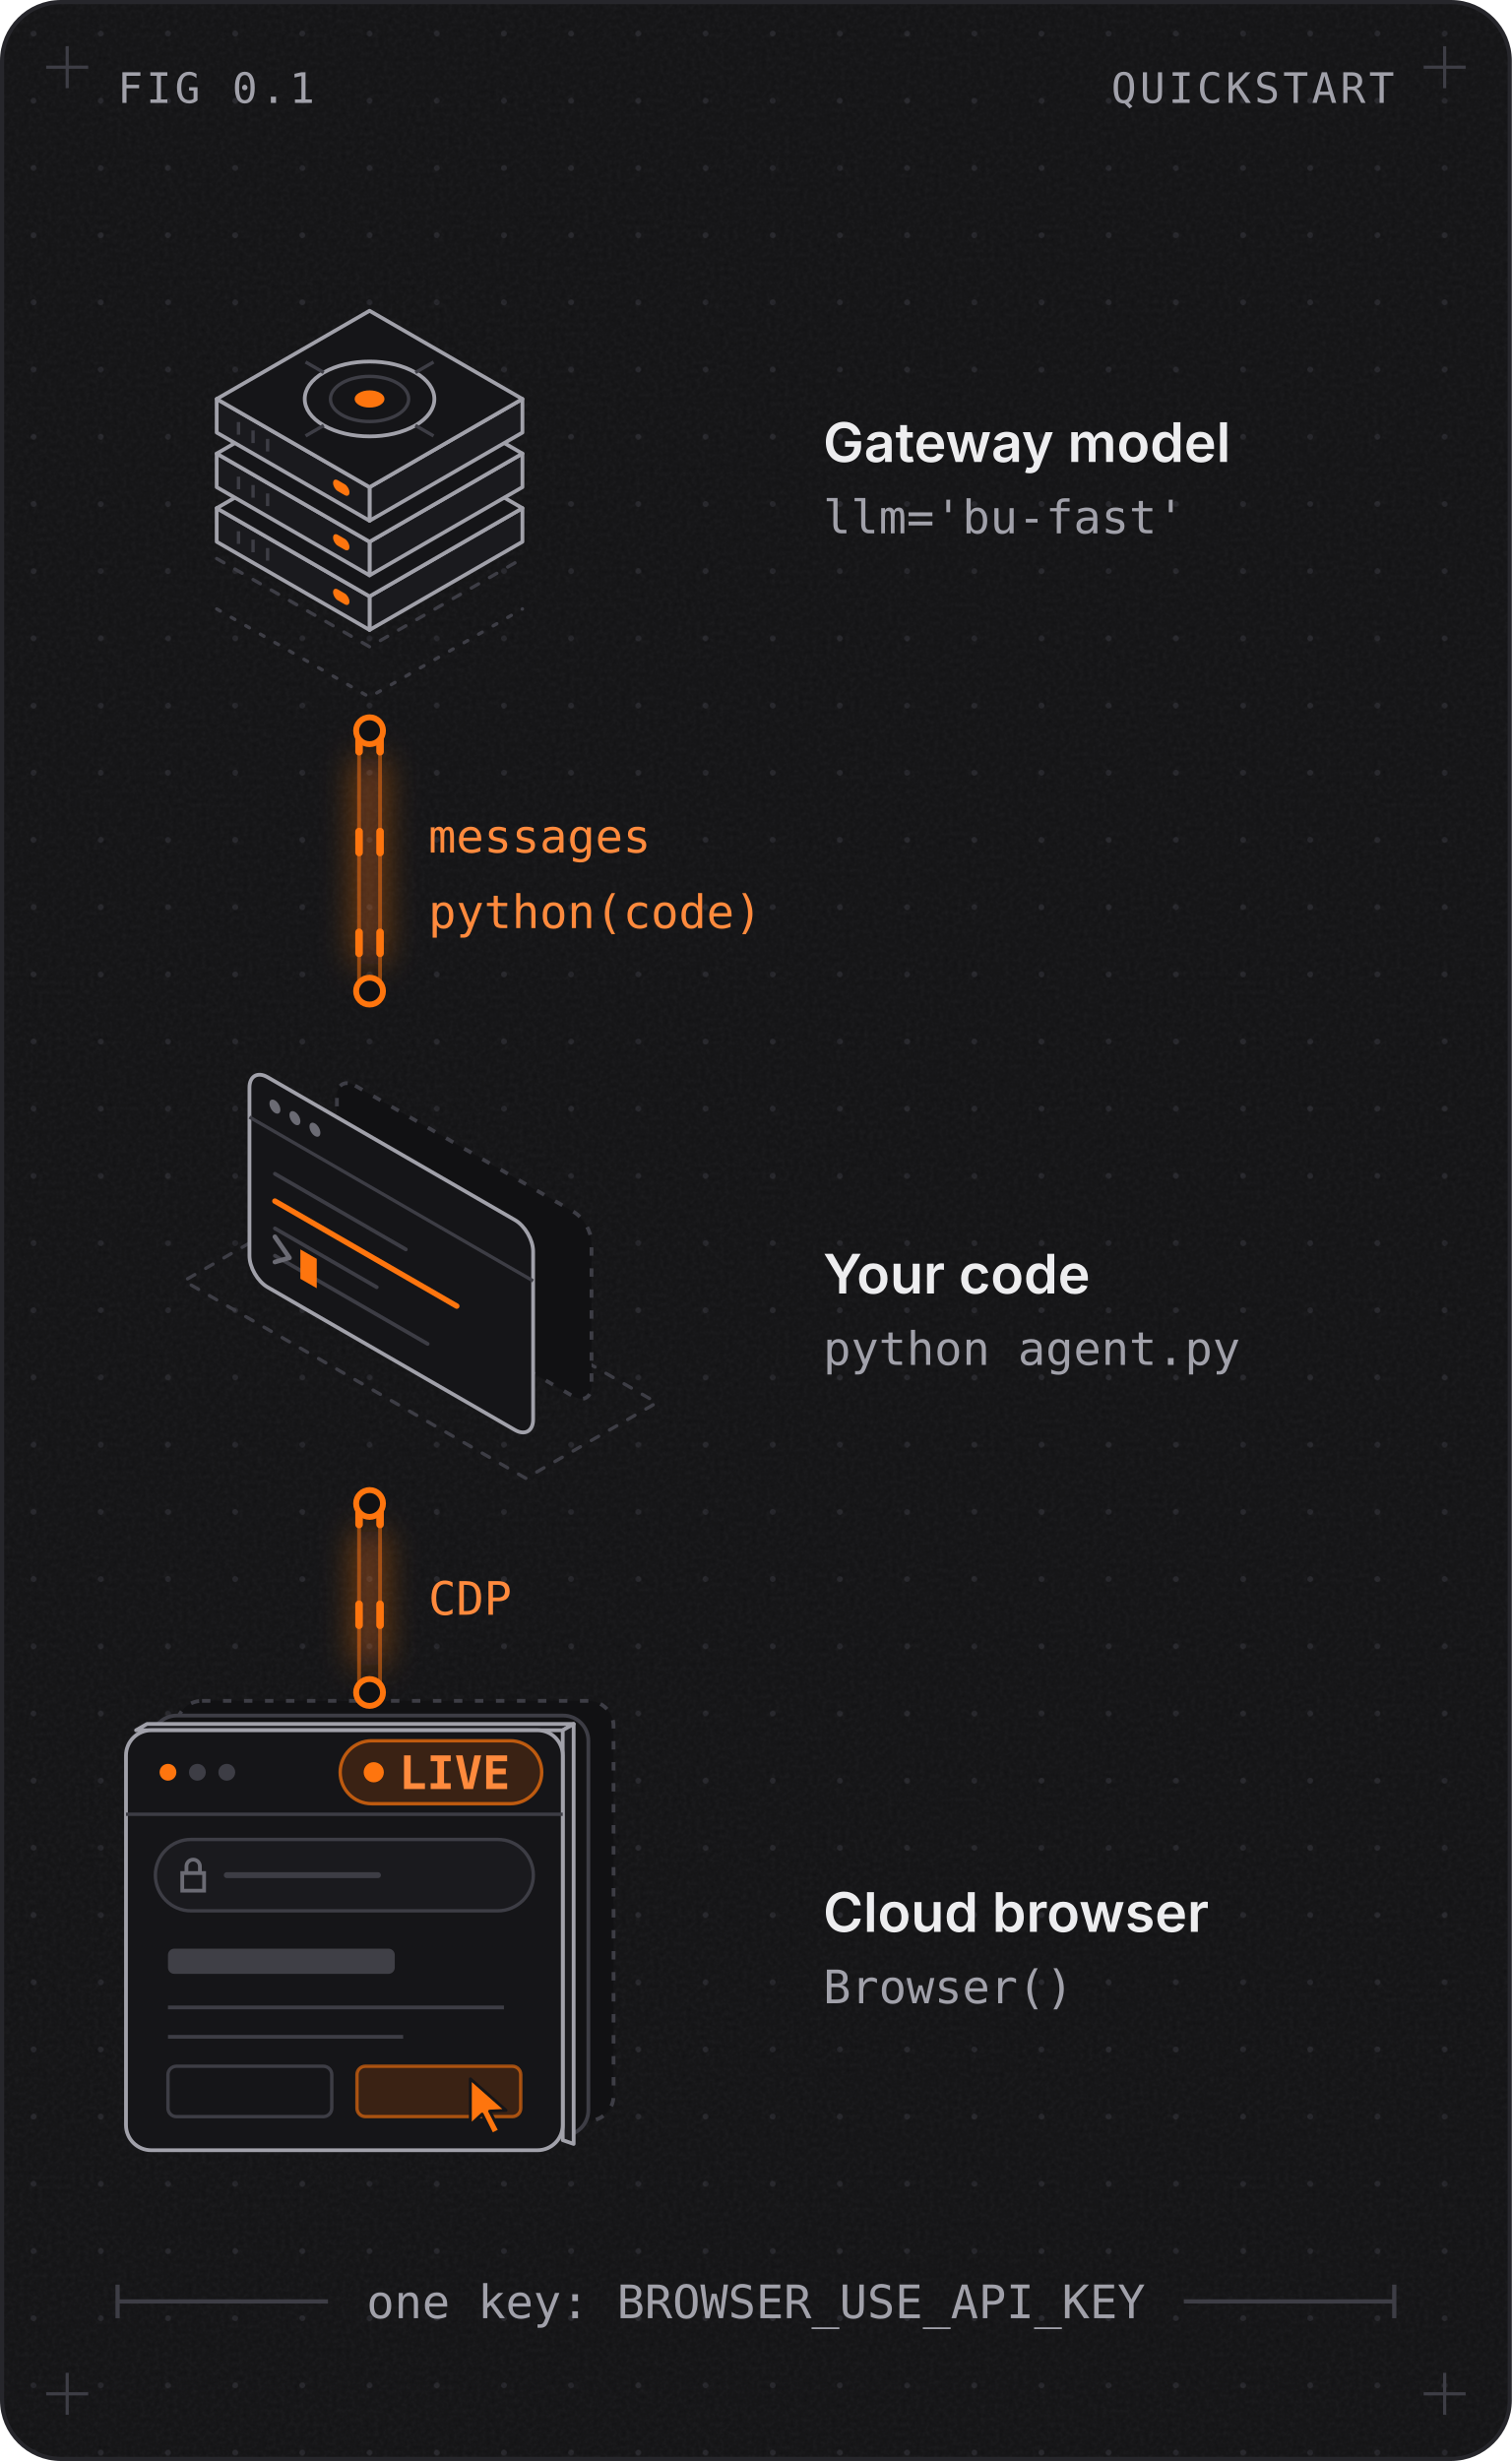
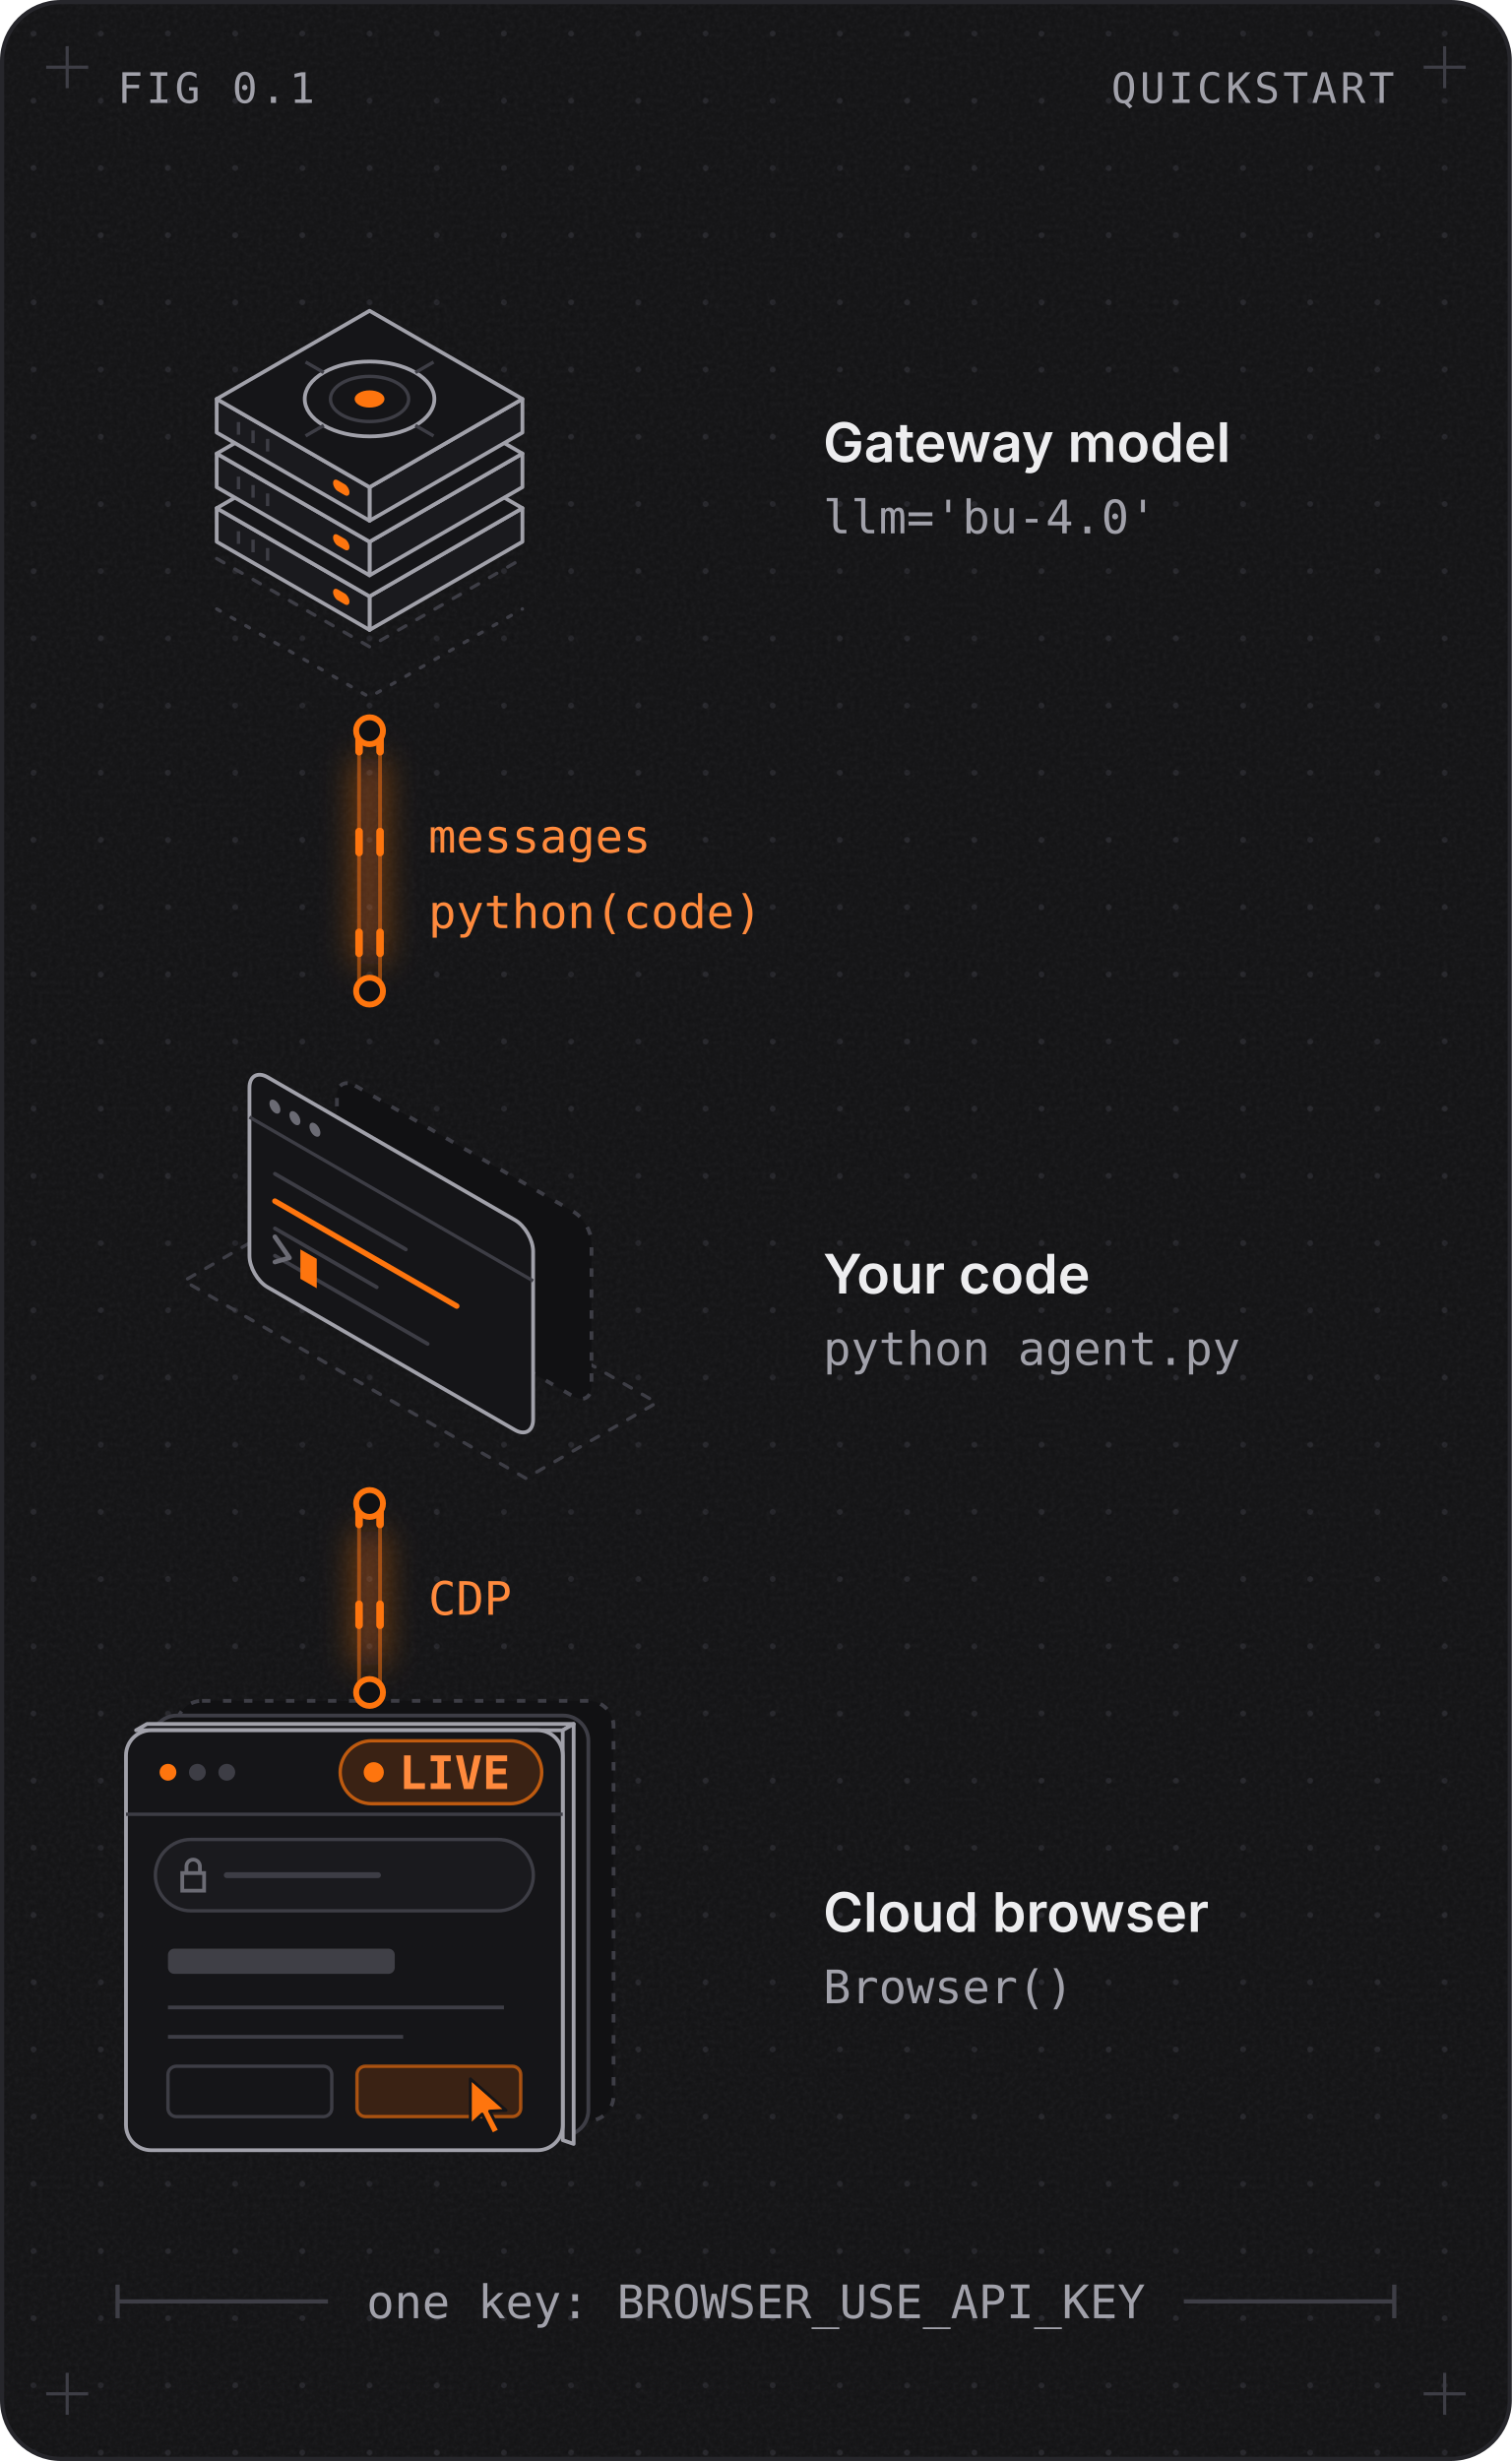
<svg xmlns="http://www.w3.org/2000/svg" viewBox="0 0 360 586" width="360" height="586" role="img" aria-labelledby="t d" fill="none">
  <style>.s{font-family:Geist, Inter, -apple-system, BlinkMacSystemFont, 'Segoe UI', Helvetica, Arial, sans-serif}.m{font-family:'Geist Mono', ui-monospace, SFMono-Regular, Menlo, monospace}text{font-kerning:normal}.m{font-variant-ligatures:none;font-feature-settings:'calt' 0}@keyframes fr{to{stroke-dashoffset:-24}}@keyframes fl{to{stroke-dashoffset:24}}@keyframes led{0%,100%{fill-opacity:1}50%{fill-opacity:.15}}@keyframes blink{0%,49%{fill-opacity:1}50%,100%{fill-opacity:0}}@keyframes live{0%,100%{fill-opacity:1}50%{fill-opacity:.25}}@media (prefers-reduced-motion:no-preference){.pkr{animation:fr 1s linear infinite}.pkl{animation:fl 1.5s linear infinite}.led{animation:led 2.4s ease-in-out infinite}.blink{animation:blink 1.1s steps(1) infinite}.live{animation:live 1.6s ease-in-out infinite}}</style>
  <defs>
    <pattern id="dots" width="16" height="16" patternUnits="userSpaceOnUse">
      <circle cx="8" cy="8" r="0.7" fill="#232328" />
    </pattern>
    <filter id="grain" x="0" y="0" width="100%" height="100%">
      <feTurbulence type="fractalNoise" baseFrequency="0.9" numOctaves="2" seed="7" stitchTiles="stitch" />
      <feColorMatrix values="0 0 0 0 0.5  0 0 0 0 0.5  0 0 0 0 0.5  0 0 0 0.07 0" />
    </filter>
    <clipPath id="card">
      <rect x="0.5" y="0.5" width="359" height="585" rx="14" />
    </clipPath>
    <marker id="ah" viewBox="0 0 10 10" refX="8.5" refY="5" markerWidth="7" markerHeight="7" orient="auto-start-reverse">
      <path d="M1 1.5 L9 5 L1 8.5" stroke="#A1A1AA" stroke-width="1.3" fill="none" stroke-linejoin="round" stroke-linecap="round" />
    </marker>
    <marker id="ah3" viewBox="0 0 10 10" refX="8.5" refY="5" markerWidth="7" markerHeight="7" orient="auto-start-reverse">
      <path d="M1 1.5 L9 5 L1 8.5" stroke="#6B6B74" stroke-width="1.3" fill="none" stroke-linejoin="round" stroke-linecap="round" />
    </marker>
    <marker id="aho" viewBox="0 0 10 10" refX="8.5" refY="5" markerWidth="7" markerHeight="7" orient="auto-start-reverse">
      <path d="M1 1.5 L9 5 L1 8.5" stroke="#FE750E" stroke-width="1.4" fill="none" stroke-linejoin="round" stroke-linecap="round" />
    </marker>
    <filter id="glow" filterUnits="userSpaceOnUse" x="0" y="0" width="360" height="586">
      <feGaussianBlur stdDeviation="4" />
    </filter>
  </defs>
  <rect x="0.5" y="0.5" width="359" height="585" rx="14" fill="#111113" />
  <g clip-path="url(#card)">
    <rect width="360" height="586" fill="url(#dots)" />
    <rect width="360" height="586" filter="url(#grain)" />
  </g>
  <rect x="0.5" y="0.5" width="359" height="585" rx="14" fill="none" stroke="#26262B" />
  <path d="M11 16h10M16 11v10" stroke="#3D3D45" stroke-width="0.75" />
  <path d="M339 16h10M344 11v10" stroke="#3D3D45" stroke-width="0.75" />
  <path d="M11 570h10M16 565v10" stroke="#3D3D45" stroke-width="0.75" />
  <path d="M339 570h10M344 565v10" stroke="#3D3D45" stroke-width="0.75" />
  <text x="28.0" y="24.5" font-size="10" fill="#A1A1AA" letter-spacing="0.08em" class="m">FIG 0.1</text>
  <text x="332.0" y="24.5" font-size="10" fill="#A1A1AA" text-anchor="end" letter-spacing="0.08em" class="m">QUICKSTART</text>
  <polyline points="51.6,133.0 88.0,154.0 124.4,133.0" stroke="#3D3D45" stroke-width="0.8" stroke-dasharray="2 3" stroke-linejoin="round" stroke-linecap="round" />
  <polyline points="51.6,145.0 88.0,166.0 124.4,145.0" stroke="#3D3D45" stroke-width="0.8" stroke-dasharray="1 3" stroke-linejoin="round" stroke-linecap="round" />
  <polygon points="124.4,121.0 88.0,142.0 88.0,150.0 124.4,129.0" fill="#1A1A1E" stroke="#A1A1AA" stroke-width="0.9" stroke-linejoin="round" stroke-linecap="round" />
  <polygon points="51.6,121.0 88.0,142.0 88.0,150.0 51.6,129.0" fill="#1A1A1E" stroke="#A1A1AA" stroke-width="0.9" stroke-linejoin="round" stroke-linecap="round" />
  <polygon points="88.0,100.0 124.4,121.0 88.0,142.0 51.6,121.0" fill="#151518" stroke="#A1A1AA" stroke-width="0.9" stroke-linejoin="round" stroke-linecap="round" />
  <g transform="matrix(0.866,0.5,0,1,51.6,129.0)">
    <line x1="6" y1="-5.5" x2="6" y2="-2.5" stroke="#3D3D45" stroke-width="0.8" vector-effect="non-scaling-stroke" />
    <line x1="10" y1="-5.5" x2="10" y2="-2.5" stroke="#3D3D45" stroke-width="0.8" vector-effect="non-scaling-stroke" />
    <line x1="14" y1="-5.5" x2="14" y2="-2.5" stroke="#3D3D45" stroke-width="0.8" vector-effect="non-scaling-stroke" />
    <rect class="led" style="animation-delay:0.0s" x="32" y="-5.3" width="4.5" height="2.6" rx="1.3" fill="#FE750E" />
  </g>
  <polygon points="124.4,108.0 88.0,129.0 88.0,137.0 124.4,116.0" fill="#1A1A1E" stroke="#A1A1AA" stroke-width="0.9" stroke-linejoin="round" stroke-linecap="round" />
  <polygon points="51.6,108.0 88.0,129.0 88.0,137.0 51.6,116.0" fill="#1A1A1E" stroke="#A1A1AA" stroke-width="0.9" stroke-linejoin="round" stroke-linecap="round" />
  <polygon points="88.0,87.0 124.4,108.0 88.0,129.0 51.6,108.0" fill="#151518" stroke="#A1A1AA" stroke-width="0.9" stroke-linejoin="round" stroke-linecap="round" />
  <g transform="matrix(0.866,0.5,0,1,51.6,116.0)">
    <line x1="6" y1="-5.5" x2="6" y2="-2.5" stroke="#3D3D45" stroke-width="0.8" vector-effect="non-scaling-stroke" />
    <line x1="10" y1="-5.5" x2="10" y2="-2.5" stroke="#3D3D45" stroke-width="0.8" vector-effect="non-scaling-stroke" />
    <line x1="14" y1="-5.5" x2="14" y2="-2.5" stroke="#3D3D45" stroke-width="0.8" vector-effect="non-scaling-stroke" />
    <rect class="led" style="animation-delay:-0.8s" x="32" y="-5.3" width="4.5" height="2.6" rx="1.3" fill="#FE750E" />
  </g>
  <polygon points="124.4,95.0 88.0,116.0 88.0,124.0 124.4,103.0" fill="#1A1A1E" stroke="#A1A1AA" stroke-width="0.9" stroke-linejoin="round" stroke-linecap="round" />
  <polygon points="51.6,95.0 88.0,116.0 88.0,124.0 51.6,103.0" fill="#1A1A1E" stroke="#A1A1AA" stroke-width="0.9" stroke-linejoin="round" stroke-linecap="round" />
  <polygon points="88.0,74.0 124.4,95.0 88.0,116.0 51.6,95.0" fill="#151518" stroke="#A1A1AA" stroke-width="0.9" stroke-linejoin="round" stroke-linecap="round" />
  <g transform="matrix(0.866,0.5,0,1,51.6,103.0)">
    <line x1="6" y1="-5.5" x2="6" y2="-2.5" stroke="#3D3D45" stroke-width="0.8" vector-effect="non-scaling-stroke" />
    <line x1="10" y1="-5.5" x2="10" y2="-2.5" stroke="#3D3D45" stroke-width="0.8" vector-effect="non-scaling-stroke" />
    <line x1="14" y1="-5.5" x2="14" y2="-2.5" stroke="#3D3D45" stroke-width="0.8" vector-effect="non-scaling-stroke" />
    <rect class="led" style="animation-delay:-1.6s" x="32" y="-5.3" width="4.5" height="2.6" rx="1.3" fill="#FE750E" />
  </g>
  <g transform="matrix(0.866,0.5,-0.866,0.5,88.0,74.0)">
    <circle cx="21.0" cy="21.0" r="12.6" stroke="#A1A1AA" stroke-width="0.9" vector-effect="non-scaling-stroke" />
    <circle cx="21.0" cy="21.0" r="7.6" stroke="#3D3D45" stroke-width="0.8" vector-effect="non-scaling-stroke" />
    <circle cx="21.0" cy="21.0" r="2.9" fill="#FE750E" />
    <line x1="33.6" y1="21.0" x2="38.6" y2="21.0" stroke="#3D3D45" stroke-width="0.8" vector-effect="non-scaling-stroke" />
    <line x1="21.0" y1="33.6" x2="21.0" y2="38.6" stroke="#3D3D45" stroke-width="0.8" vector-effect="non-scaling-stroke" />
    <line x1="8.4" y1="21.0" x2="3.4" y2="21.0" stroke="#3D3D45" stroke-width="0.8" vector-effect="non-scaling-stroke" />
    <line x1="21.0" y1="8.4" x2="21.0" y2="3.4" stroke="#3D3D45" stroke-width="0.8" vector-effect="non-scaling-stroke" />
  </g>
  <text x="196.0" y="110.0" font-size="13" fill="#EDEDEF" font-weight="600" class="s">Gateway model</text>
-   <text x="196.0" y="127.0" font-size="11" fill="#A1A1AA" class="m">llm='bu-fast'</text>
+   <text x="196.0" y="127.0" font-size="11" fill="#A1A1AA" class="m">llm='bu-4.0'</text>
  <polygon points="75.0,287.0 156.4,334.0 125.2,352.0 43.8,305.0" stroke="#3D3D45" stroke-width="0.8" stroke-dasharray="2 3" stroke-linejoin="round" stroke-linecap="round" />
  <g transform="matrix(0.866,0.5,0,1,73.3,296.0)">
    <rect x="8" y="-44" width="70" height="44" rx="5" fill="#111113" stroke="#3D3D45" stroke-width="0.9" stroke-dasharray="2 3" vector-effect="non-scaling-stroke" />
  </g>
  <g transform="matrix(0.866,0.5,0,1,59.4,304.0)">
    <rect x="0" y="-50" width="78" height="50" rx="5" fill="#151518" stroke="#A1A1AA" stroke-width="0.9" vector-effect="non-scaling-stroke" />
    <line x1="0" y1="-38" x2="78" y2="-38" stroke="#3D3D45" stroke-width="0.8" vector-effect="non-scaling-stroke" />
    <circle cx="7.0" cy="-44" r="1.5" fill="#6B6B74" />
    <circle cx="12.5" cy="-44" r="1.5" fill="#6B6B74" />
    <circle cx="18.0" cy="-44" r="1.5" fill="#6B6B74" />
    <line x1="7" y1="-28.0" x2="43" y2="-28.0" stroke="#3D3D45" stroke-width="0.9" stroke-linecap="round" vector-effect="non-scaling-stroke" />
    <line x1="7" y1="-21.5" x2="57" y2="-21.5" stroke="#FE750E" stroke-width="1.3" stroke-linecap="round" vector-effect="non-scaling-stroke" />
    <line x1="7" y1="-15.0" x2="35" y2="-15.0" stroke="#3D3D45" stroke-width="0.9" stroke-linecap="round" vector-effect="non-scaling-stroke" />
    <line x1="7" y1="-8.5" x2="49" y2="-8.5" stroke="#3D3D45" stroke-width="0.9" stroke-linecap="round" vector-effect="non-scaling-stroke" />
    <path d="M7 -13 l4 3 l-4 3" stroke="#6B6B74" stroke-width="1.1" stroke-linejoin="round" stroke-linecap="round" vector-effect="non-scaling-stroke" />
    <rect class="blink" x="14" y="-13.5" width="4.5" height="7" fill="#FE750E" />
  </g>
  <text x="196.0" y="308.0" font-size="13" fill="#EDEDEF" font-weight="600" class="s">Your code</text>
  <text x="196.0" y="325.0" font-size="11" fill="#A1A1AA" class="m">python agent.py</text>
  <rect x="42.1" y="405.0" width="104" height="100" rx="6" fill="#111113" stroke="#3D3D45" stroke-width="0.9" stroke-dasharray="2 3" />
  <rect x="36.1" y="408.5" width="104" height="100" rx="6" fill="#111113" stroke="#3D3D45" stroke-width="0.9" />
  <polygon points="32.4,412.0 134.0,412.0 136.6,410.5 35.0,410.5" fill="#1A1A1E" stroke="#A1A1AA" stroke-width="0.9" stroke-linejoin="round" stroke-linecap="round" />
  <polygon points="134.0,412.0 136.6,410.5 136.6,510.5 134.0,509.6" fill="#1A1A1E" stroke="#A1A1AA" stroke-width="0.9" stroke-linejoin="round" stroke-linecap="round" />
  <rect x="30.0" y="412" width="104" height="100" rx="6" fill="#151518" stroke="#A1A1AA" stroke-width="0.9" />
  <line x1="30.0" y1="432" x2="134.0" y2="432" stroke="#3D3D45" stroke-width="0.8" />
  <circle cx="40.0" cy="422.0" r="2" fill="#FE750E" />
  <circle cx="47.0" cy="422.0" r="2" fill="#3D3D45" />
  <circle cx="54.0" cy="422.0" r="2" fill="#3D3D45" />
  <rect x="81.0" y="414.5" width="48" height="15" rx="7.5" fill="#3A2214" stroke="#FE750E" stroke-width="0.8" stroke-opacity=".7" />
  <circle class="live" cx="89.0" cy="422" r="2.4" fill="#FE750E" />
  <text x="95.0" y="426.0" font-size="11" fill="#FF8A3D" font-weight="600" class="m">LIVE</text>
  <rect x="37.0" y="438" width="90" height="17" rx="8.5" fill="#1A1A1E" stroke="#3D3D45" stroke-width="0.8" />
  <path d="M43.4 446.0h5.2v4.2h-5.2zM44.4 446.0v-1.6a1.6 1.6 0 0 1 3.2 0v1.6" stroke="#6B6B74" stroke-width="0.9" />
  <line x1="54.0" y1="446.5" x2="90.0" y2="446.5" stroke="#3D3D45" stroke-width="1.4" stroke-linecap="round" />
  <rect x="40.0" y="464" width="54" height="6" rx="1.5" fill="#6B6B74" fill-opacity=".5" />
  <line x1="40.0" y1="478" x2="120.0" y2="478" stroke="#3D3D45" stroke-width="0.9" />
  <line x1="40.0" y1="485" x2="96.0" y2="485" stroke="#3D3D45" stroke-width="0.9" />
  <rect x="40.0" y="492" width="39.0" height="12" rx="2" stroke="#3D3D45" stroke-width="0.8" />
  <rect x="85.0" y="492" width="39.0" height="12" rx="2" fill="#3A2214" stroke="#FE750E" stroke-width="0.8" stroke-opacity=".6" />
  <path d="M112.0 495 l0 11 l2.8 -2.6 l2.4 4.8 l1.8 -0.9 l-2.4 -4.6 l3.9 -0.2z" fill="#FE750E" stroke="#151518" stroke-width="0.7" stroke-linejoin="round" />
  <text x="196.0" y="460.0" font-size="13" fill="#EDEDEF" font-weight="600" class="s">Cloud browser</text>
  <text x="196.0" y="477.0" font-size="11" fill="#A1A1AA" class="m">Browser()</text>
  <rect x="85.0" y="180.0" width="6" height="50.0" rx="3" fill="#FE750E" fill-opacity="0.5" filter="url(#glow)" />
  <line x1="85.5" y1="174.0" x2="85.5" y2="236.0" stroke="#FE750E" stroke-width="0.9" stroke-opacity=".5" />
  <line class="pkr" x1="85.5" y1="174.0" x2="85.5" y2="236.0" stroke="#FE750E" stroke-width="1.8" stroke-linecap="round" stroke-dasharray="5 19" />
  <line x1="90.5" y1="174.0" x2="90.5" y2="236.0" stroke="#FE750E" stroke-width="0.9" stroke-opacity=".5" />
  <line class="pkl" x1="90.5" y1="174.0" x2="90.5" y2="236.0" stroke="#FE750E" stroke-width="1.8" stroke-linecap="round" stroke-dasharray="5 19" />
  <circle cx="88.0" cy="174.0" r="3.2" fill="#111113" stroke="#FE750E" stroke-width="1.4" />
  <circle cx="88.0" cy="236.0" r="3.2" fill="#111113" stroke="#FE750E" stroke-width="1.4" />
  <text x="102.0" y="203.0" font-size="11" fill="#FF8A3D" font-weight="500" class="m">messages</text>
  <text x="102.0" y="221.0" font-size="11" fill="#FF8A3D" class="m">python(code)</text>
  <rect x="85.0" y="364.0" width="6" height="33.0" rx="3" fill="#FE750E" fill-opacity="0.5" filter="url(#glow)" />
  <line x1="85.5" y1="358.0" x2="85.5" y2="403.0" stroke="#FE750E" stroke-width="0.9" stroke-opacity=".5" />
  <line class="pkr" x1="85.5" y1="358.0" x2="85.5" y2="403.0" stroke="#FE750E" stroke-width="1.8" stroke-linecap="round" stroke-dasharray="5 19" />
  <line x1="90.5" y1="358.0" x2="90.5" y2="403.0" stroke="#FE750E" stroke-width="0.9" stroke-opacity=".5" />
  <line class="pkl" x1="90.5" y1="358.0" x2="90.5" y2="403.0" stroke="#FE750E" stroke-width="1.8" stroke-linecap="round" stroke-dasharray="5 19" />
  <circle cx="88.0" cy="358.0" r="3.2" fill="#111113" stroke="#FE750E" stroke-width="1.4" />
  <circle cx="88.0" cy="403.0" r="3.2" fill="#111113" stroke="#FE750E" stroke-width="1.4" />
  <text x="102.0" y="384.5" font-size="11" fill="#FF8A3D" font-weight="500" class="m">CDP</text>
  <path d="M28.0 544v8M332.0 544v8" stroke="#3D3D45" stroke-width="1" />
  <path d="M28.0 548H78.1M281.9 548H332.0" stroke="#3D3D45" stroke-width="1" />
  <text x="180.0" y="552.0" font-size="11" fill="#A1A1AA" text-anchor="middle" class="m">one key: BROWSER_USE_API_KEY</text>
</svg>
